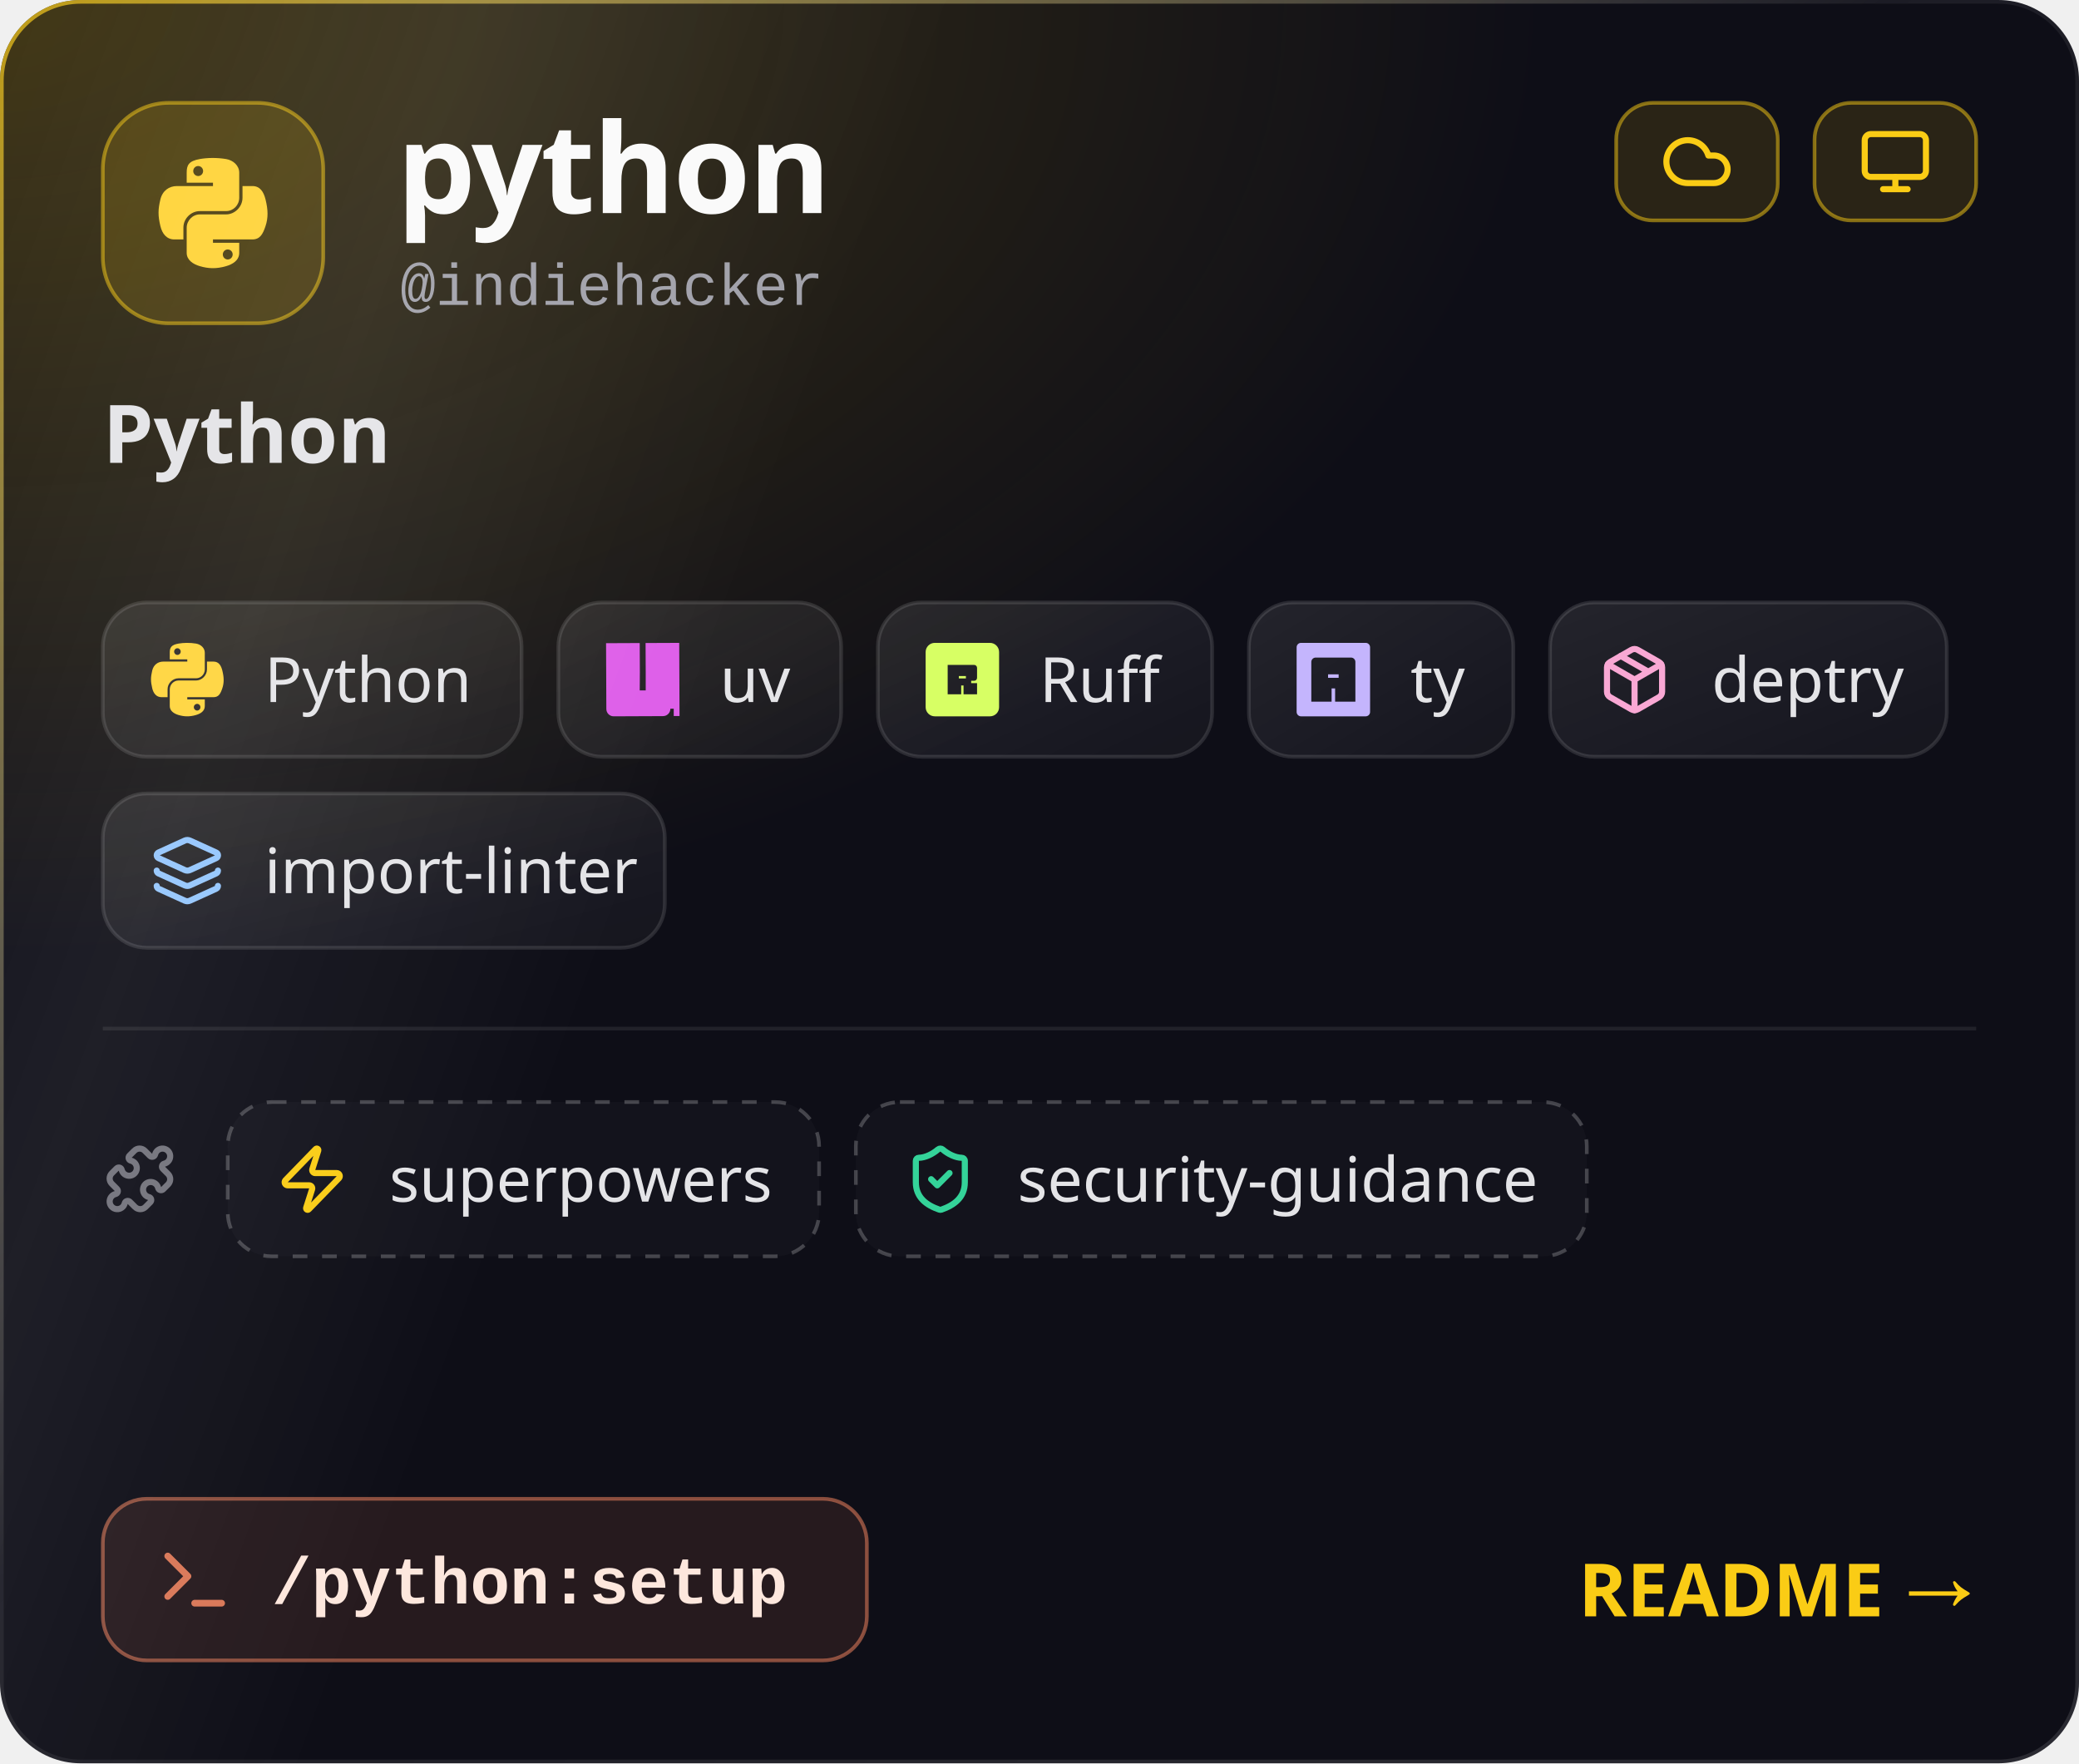
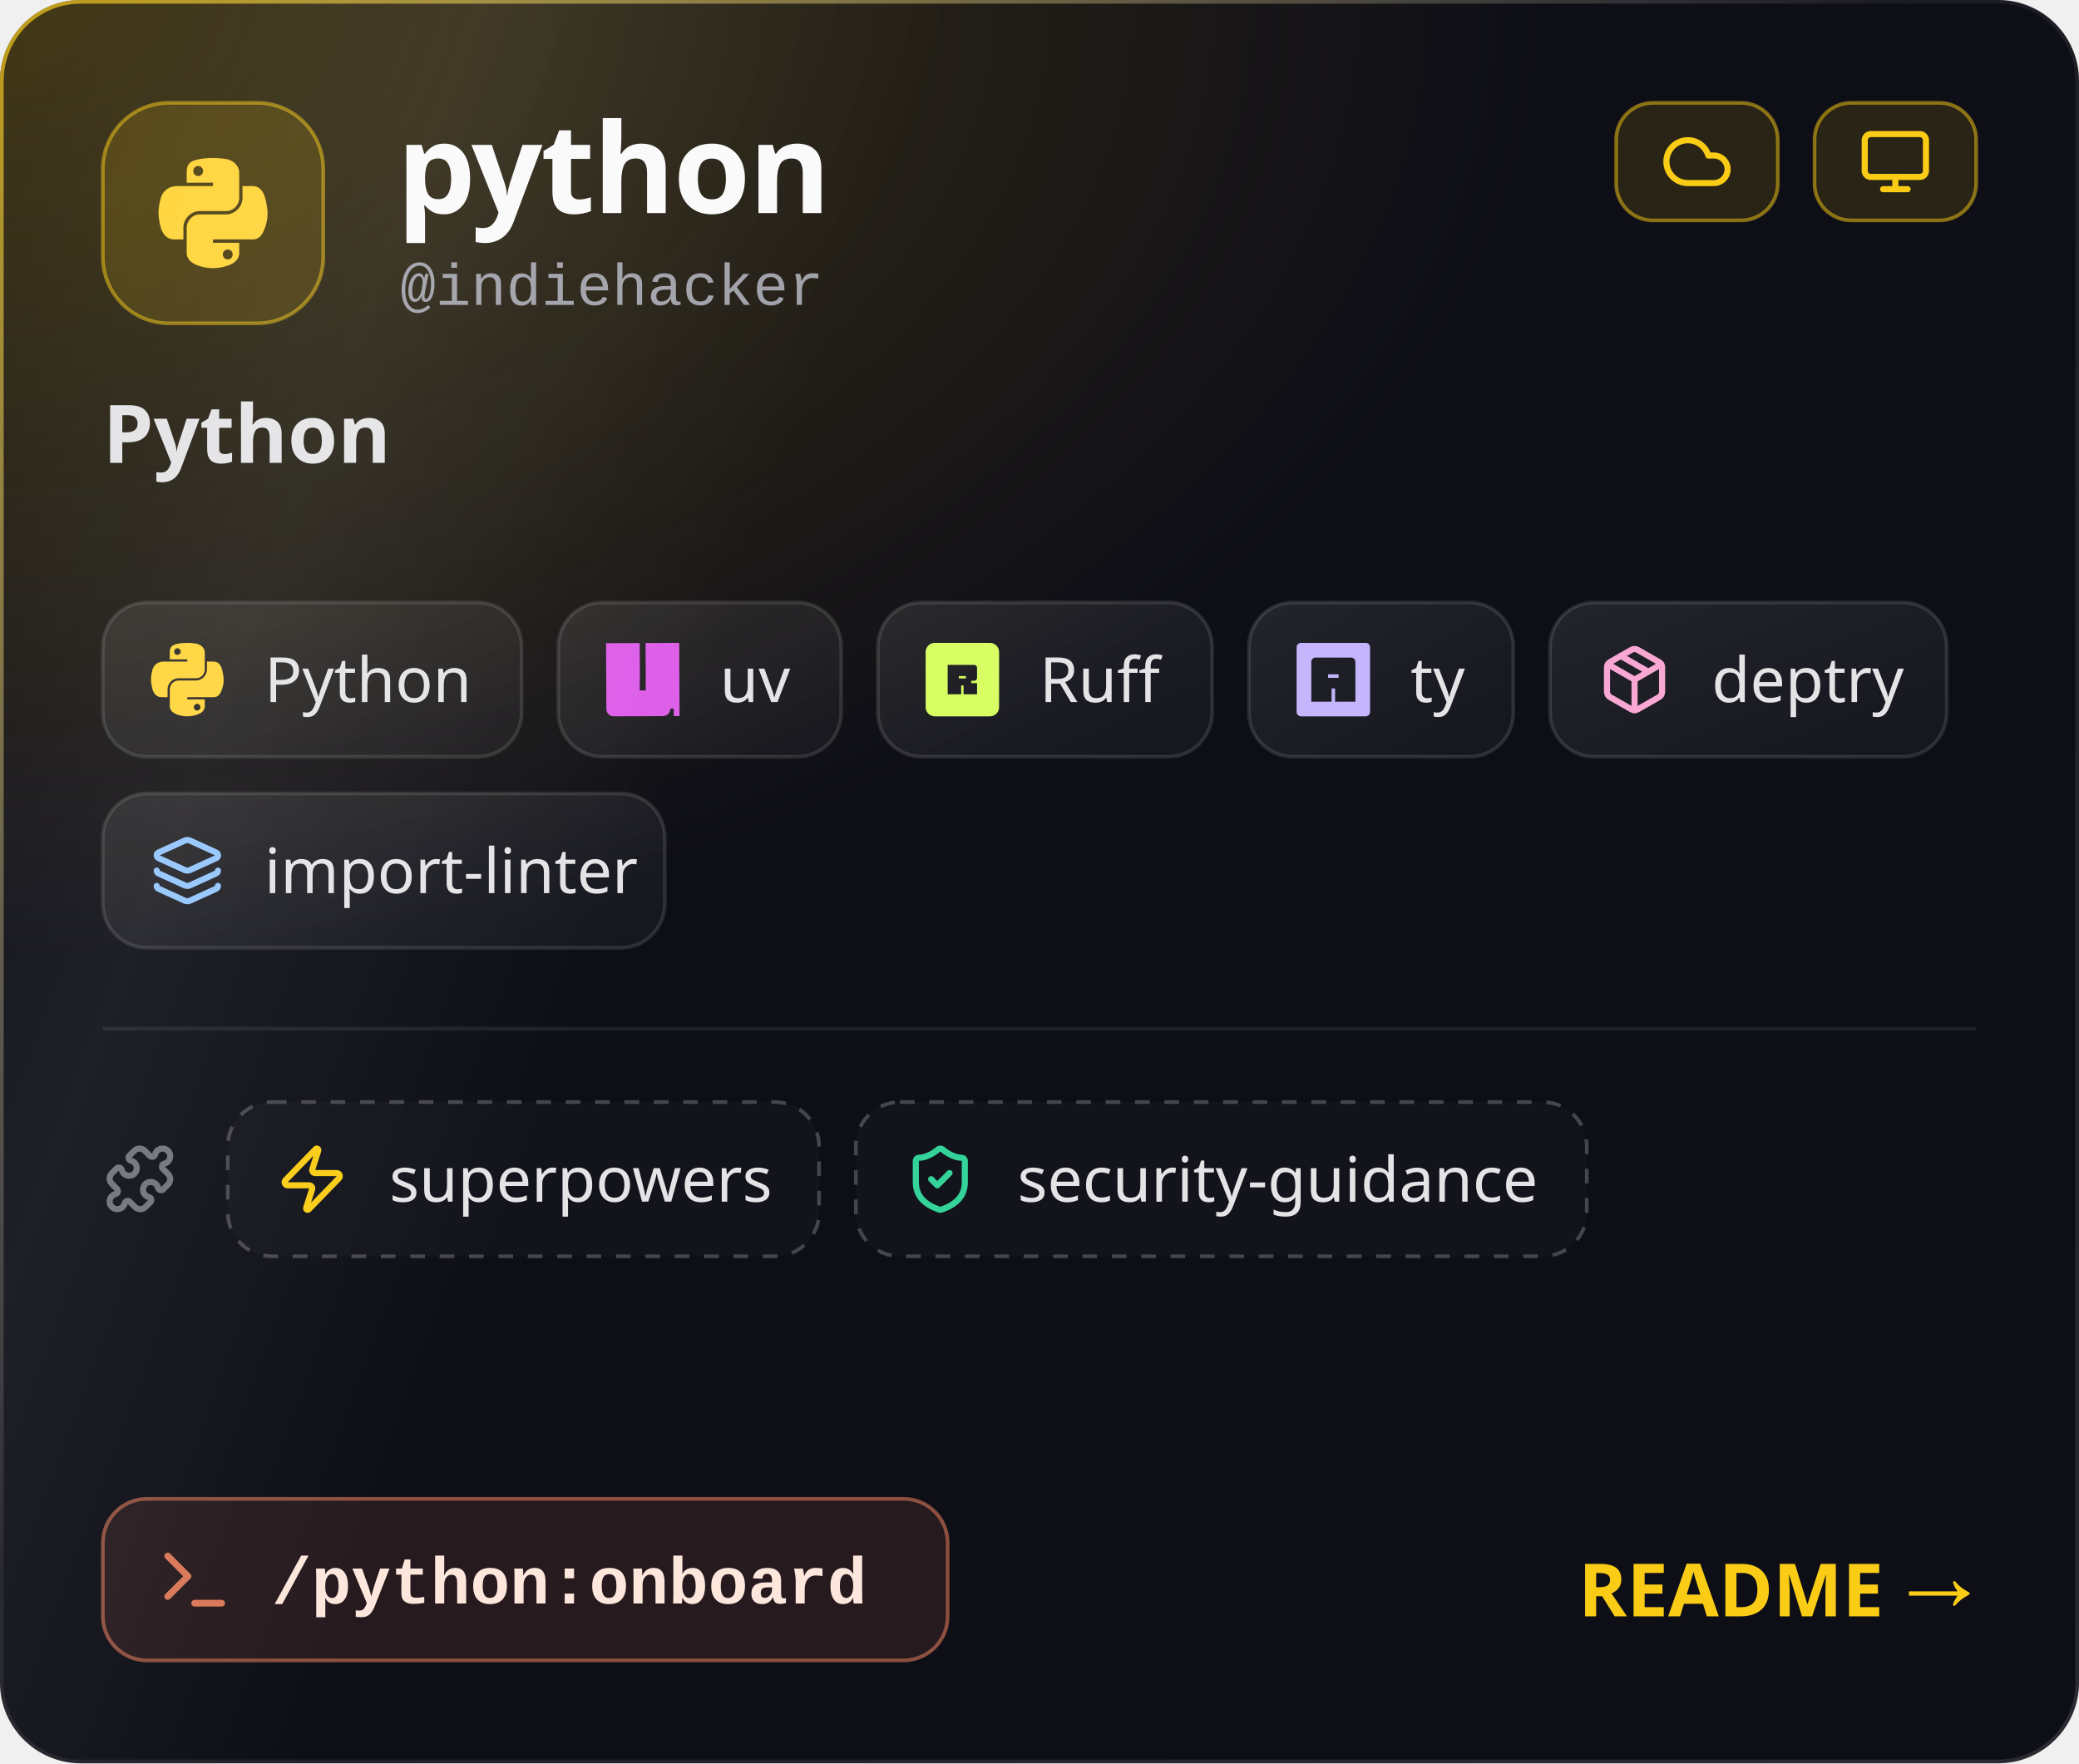
<svg xmlns="http://www.w3.org/2000/svg" width="566" height="480" viewBox="0 0 566 480">
  <style>
.t{font-family:-apple-system, BlinkMacSystemFont, 'Segoe UI', 'Noto Sans', Helvetica, Arial, sans-serif} .m{font-family:ui-monospace, SFMono-Regular, 'SF Mono', Menlo, Consolas, 'Liberation Mono', monospace}
.card{animation:rise .9s cubic-bezier(.2,.8,.2,1) both}
@keyframes rise{from{opacity:0;transform:translateY(16px)}}
.shine{animation:sweep 7s ease-in-out infinite}
@keyframes sweep{0%,55%{transform:translateX(-500px)}100%{transform:translateX(1700px)}}
@media (prefers-reduced-motion:reduce){*{animation:none!important}}
</style>
  <defs>
    <clipPath id="clip">
      <rect width="566" height="480" rx="22" />
    </clipPath>
    <linearGradient id="glass" x1="0" y1="0" x2="1" y2="1">
      <stop offset="0" stop-color="#FFFFFF" stop-opacity=".09" />
      <stop offset="1" stop-color="#FFFFFF" stop-opacity=".03" />
    </linearGradient>
    <linearGradient id="sheen" x1="0" y1="0" x2="1" y2="0">
      <stop offset="0" stop-color="#FFFFFF" stop-opacity="0" />
      <stop offset=".5" stop-color="#FFFFFF" stop-opacity=".07" />
      <stop offset="1" stop-color="#FFFFFF" stop-opacity="0" />
    </linearGradient>
    <radialGradient id="glow-python" cx="0" cy="0" r="1" gradientTransform="scale(420 260)" gradientUnits="userSpaceOnUse">
      <stop offset="0" stop-color="#FACC15" stop-opacity=".22" />
      <stop offset="1" stop-color="#FACC15" stop-opacity="0" />
    </radialGradient>
    <linearGradient id="edge-python" x1="0" y1="0" x2="1" y2="1">
      <stop offset="0" stop-color="#FACC15" stop-opacity=".7" />
      <stop offset=".45" stop-color="#FFFFFF" stop-opacity=".06" />
      <stop offset="1" stop-color="#FFFFFF" stop-opacity=".12" />
    </linearGradient>
    <symbol id="i-astral" viewBox="0 0 24 24">
      <path d="M1.44 0C.642 0 0 .642 0 1.44v21.12C0 23.358.642 24 1.44 24h21.12c.798 0 1.44-.642 1.44-1.44V1.44C24 .642 23.358 0 22.56 0Zm4.8 4.8h11.52c.795 0 1.44.645 1.44 1.44V19.2h-6.624v-4.32h-1.152v4.32H4.8V6.24c0-.795.645-1.44 1.44-1.44m4.032 5.472v1.152h3.456v-1.152z" />
    </symbol>
    <symbol id="i-cloud" viewBox="0 0 24 24" fill="none" stroke-width="2" stroke-linecap="round" stroke-linejoin="round">
      <path d="M17.5 19H9a7 7 0 1 1 6.71-9h1.79a4.5 4.5 0 1 1 0 9Z" />
    </symbol>
    <symbol id="i-layers" viewBox="0 0 24 24" fill="none" stroke-width="2" stroke-linecap="round" stroke-linejoin="round">
      <path d="M12.83 2.18a2 2 0 0 0-1.66 0L2.6 6.08a1 1 0 0 0 0 1.83l8.58 3.91a2 2 0 0 0 1.66 0l8.58-3.9a1 1 0 0 0 0-1.83z" />
      <path d="M2 12a1 1 0 0 0 .58.91l8.6 3.91a2 2 0 0 0 1.65 0l8.58-3.9A1 1 0 0 0 22 12M2 17a1 1 0 0 0 .58.91l8.6 3.91a2 2 0 0 0 1.65 0l8.58-3.9A1 1 0 0 0 22 17" />
    </symbol>
    <symbol id="i-monitor" viewBox="0 0 24 24" fill="none" stroke-width="2" stroke-linecap="round" stroke-linejoin="round">
      <rect x="2" y="3" width="20" height="14" rx="2" />
      <path d="M8 21h8M12 17v4" />
    </symbol>
    <symbol id="i-package" viewBox="0 0 24 24" fill="none" stroke-width="2" stroke-linecap="round" stroke-linejoin="round">
      <path d="M11 21.73a2 2 0 0 0 2 0l7-4A2 2 0 0 0 21 16V8a2 2 0 0 0-1-1.73l-7-4a2 2 0 0 0-2 0l-7 4A2 2 0 0 0 3 8v8a2 2 0 0 0 1 1.73z" />
      <path d="M12 22V12M3.3 7l8.7 5 8.7-5M7.5 4.27l9 5.15" />
    </symbol>
    <symbol id="i-puzzle" viewBox="0 0 24 24" fill="none" stroke-width="2" stroke-linecap="round" stroke-linejoin="round">
      <path d="M15.39 4.39a1 1 0 0 0 1.68-.47 2.5 2.5 0 1 1 3.01 3.01 1 1 0 0 0-.47 1.68l1.69 1.69a2.41 2.41 0 0 1 0 3.41l-1.61 1.61a.98.98 0 0 1-1.64-.53 2.5 2.5 0 1 0-3.04 3.04.98.98 0 0 1 .53 1.64l-1.61 1.61a2.41 2.41 0 0 1-3.41 0l-1.69-1.69a1 1 0 0 0-1.68.47 2.5 2.5 0 1 1-3.01-3.01 1 1 0 0 0 .47-1.68l-1.69-1.69a2.41 2.41 0 0 1 0-3.41l1.61-1.61a.98.98 0 0 1 1.64.53 2.5 2.5 0 1 0 3.04-3.04.98.98 0 0 1-.53-1.64l1.61-1.61a2.41 2.41 0 0 1 3.41 0z" />
    </symbol>
    <symbol id="i-python" viewBox="0 0 24 24">
      <path d="M11.858 0c-.978.005-1.913.088-2.736.234C6.7.662 6.26 1.558 6.26 3.21v2.182h5.725v.727H4.111c-1.664 0-3.121 1-3.577 2.903-.526 2.181-.549 3.542 0 5.82.407 1.694 1.379 2.902 3.043 2.902h1.969v-2.616c0-1.89 1.635-3.557 3.576-3.557h5.72c1.591 0 2.862-1.31 2.862-2.91v-5.45c0-1.553-1.309-2.718-2.863-2.977A18 18 0 0 0 11.858 0M8.762 1.755c.591 0 1.074.491 1.074 1.095 0 .601-.483 1.087-1.074 1.087A1.08 1.08 0 0 1 7.688 2.85c0-.604.48-1.095 1.074-1.095m9.656 4.364v2.543c0 1.971-1.671 3.63-3.577 3.63H9.122c-1.566 0-2.862 1.34-2.862 2.91v5.452c0 1.551 1.349 2.464 2.862 2.91 1.813.532 3.55.628 5.72 0 1.44-.418 2.862-1.258 2.862-2.91V18.47h-5.719v-.727h8.582c1.664 0 2.284-1.16 2.862-2.903.598-1.793.573-3.518 0-5.819-.41-1.656-1.196-2.903-2.862-2.903zm-3.216 13.807a1.08 1.08 0 0 1 1.074 1.088c0 .604-.48 1.094-1.074 1.094-.592 0-1.075-.49-1.075-1.094 0-.601.483-1.088 1.075-1.088" />
    </symbol>
    <symbol id="i-ruff" viewBox="0 0 24 24">
      <path d="M3 0C1.338 0 0 1.338 0 3v18c0 1.662 1.338 3 3 3h18c1.662 0 3-1.338 3-3V3c0-1.662-1.338-3-3-3Zm4.2 7.2h8.641c.53 0 .959.43.959.959v3.266c0 .53-.43.959-.959.959h-.961v.768h1.92V16.8h-4.416v-2.88h-.768v2.88H7.2Zm3.648 3.648v.768h2.304v-.768z" />
    </symbol>
    <symbol id="i-shield" viewBox="0 0 24 24" fill="none" stroke-width="2" stroke-linecap="round" stroke-linejoin="round">
      <path d="M20 13c0 5-3.5 7.5-7.66 8.95a1 1 0 0 1-.67-.01C7.5 20.5 4 18 4 13V6a1 1 0 0 1 1-1c2 0 4.5-1.2 6.24-2.72a1.17 1.17 0 0 1 1.52 0C14.51 3.81 17 5 19 5a1 1 0 0 1 1 1z" />
      <path d="m9 12 2 2 4-4" />
    </symbol>
    <symbol id="i-terminal" viewBox="0 0 24 24" fill="none" stroke-width="2" stroke-linecap="round" stroke-linejoin="round">
      <path d="m4 17 6-6-6-6M12 19h8" />
    </symbol>
    <symbol id="i-uv" viewBox="0 0 24 24">
      <path d="m0 .106.05 11.95.04 9.56c.005 1.32 1.08 2.385 2.4 2.38l9.56-.04 5.975-.025.608-.003c1.316-.006 2.38-1.096 2.38-2.412h1.095v2.389L24 23.904 23.899.005 12.906.051l.046 9.524v5.964h-1.958L11.04 9.584 10.994.059Z" />
    </symbol>
    <symbol id="i-zap" viewBox="0 0 24 24" fill="none" stroke-width="2" stroke-linecap="round" stroke-linejoin="round">
      <path d="M4 14a1 1 0 0 1-.78-1.63l9.9-10.2a.5.5 0 0 1 .86.46l-1.92 6.02A1 1 0 0 0 13 10h7a1 1 0 0 1 .78 1.63l-9.9 10.2a.5.5 0 0 1-.86-.46l1.92-6.02A1 1 0 0 0 11 14z" />
    </symbol>
  </defs>
  <g clip-path="url(#clip)">
    <g class="card">
      <rect width="566" height="480" rx="22" fill="#0E0E17" />
      <rect width="566" height="480" rx="22" fill="url(#glow-python)" />
      <rect x=".5" y=".5" width="565" height="479" rx="21.5" fill="none" stroke="url(#edge-python)" />
      <rect x="28" y="28" width="60" height="60" rx="18" fill="#FACC15" fill-opacity=".14" stroke="#FACC15" stroke-opacity=".5" />
      <use href="#i-python" x="43" y="43" width="30" height="30" fill="#FFD43B" />
      <text x="108" y="58" font-size="34" font-weight="800" letter-spacing="-.5" fill="#FAFAFA" class="t">python</text>
      <text x="109" y="83" font-size="16" fill="#A1A1AA" class="m">@indiehacker</text>
      <g opacity="1">
        <rect x="440" y="28" width="44" height="32" rx="10" fill="#FACC15" fill-opacity="0.12" stroke="#FACC15" stroke-opacity="0.5" />
        <use href="#i-cloud" x="452" y="34" width="20" height="20" stroke="#FACC15" />
      </g>
      <g opacity="1">
        <rect x="494" y="28" width="44" height="32" rx="10" fill="#FACC15" fill-opacity="0.12" stroke="#FACC15" stroke-opacity="0.5" />
        <use href="#i-monitor" x="506" y="34" width="20" height="20" stroke="#FACC15" />
      </g>
      <text x="28" y="126" font-size="22" font-weight="600" fill="#E4E4E7" class="t">Python</text>
      <g transform="translate(0 44)">
        <rect x="28" y="120" width="114" height="42" rx="12" fill="url(#glass)" stroke="#FFFFFF" stroke-opacity=".12" />
        <use href="#i-python" x="41" y="131" width="20" height="20" fill="#FFD43B" />
        <text x="72" y="147.12" font-size="17" font-weight="500" fill="#E4E4E7" class="t">Python</text>
        <rect x="152" y="120" width="77" height="42" rx="12" fill="url(#glass)" stroke="#FFFFFF" stroke-opacity=".12" />
        <use href="#i-uv" x="165" y="131" width="20" height="20" fill="#DE5FE9" />
        <text x="196" y="147.12" font-size="17" font-weight="500" fill="#E4E4E7" class="t">uv</text>
        <rect x="239" y="120" width="91" height="42" rx="12" fill="url(#glass)" stroke="#FFFFFF" stroke-opacity=".12" />
        <use href="#i-ruff" x="252" y="131" width="20" height="20" fill="#D7FF64" />
        <text x="283" y="147.12" font-size="17" font-weight="500" fill="#E4E4E7" class="t">Ruff</text>
        <rect x="340" y="120" width="72" height="42" rx="12" fill="url(#glass)" stroke="#FFFFFF" stroke-opacity=".12" />
        <use href="#i-astral" x="353" y="131" width="20" height="20" fill="#C4B5FD" />
        <text x="384" y="147.12" font-size="17" font-weight="500" fill="#E4E4E7" class="t">ty</text>
        <rect x="422" y="120" width="108" height="42" rx="12" fill="url(#glass)" stroke="#FFFFFF" stroke-opacity=".12" />
        <use href="#i-package" x="435" y="131" width="20" height="20" stroke="#F9A8D4" />
        <text x="466" y="147.12" font-size="17" font-weight="500" fill="#E4E4E7" class="t">deptry</text>
        <rect x="28" y="172" width="153" height="42" rx="12" fill="url(#glass)" stroke="#FFFFFF" stroke-opacity=".12" />
        <use href="#i-layers" x="41" y="183" width="20" height="20" stroke="#93C5FD" />
        <text x="72" y="199.12" font-size="17" font-weight="500" fill="#E4E4E7" class="t">import-linter</text>
        <line x1="28" y1="236" x2="538" y2="236" stroke="#FFFFFF" stroke-opacity=".08" />
        <use href="#i-puzzle" x="28" y="267" width="20" height="20" stroke="#71717A" />
        <rect x="62" y="256" width="161" height="42" rx="12" fill="#FFFFFF" fill-opacity=".02" stroke="#FFFFFF" stroke-opacity=".22" stroke-dasharray="4 4" />
        <use href="#i-zap" x="75" y="267" width="20" height="20" stroke="#FACC15" />
        <text x="106" y="283.12" font-size="17" font-weight="500" fill="#E4E4E7" class="t">superpowers</text>
        <rect x="233" y="256" width="199" height="42" rx="12" fill="#FFFFFF" fill-opacity=".02" stroke="#FFFFFF" stroke-opacity=".22" stroke-dasharray="4 4" />
        <use href="#i-shield" x="246" y="267" width="20" height="20" stroke="#34D399" />
        <text x="277" y="283.12" font-size="17" font-weight="500" fill="#E4E4E7" class="t">security-guidance</text>
-         <rect x="28" y="364" width="208" height="44" rx="12" fill="#D97757" fill-opacity=".12" stroke="#D97757" stroke-opacity=".6" />
+         <rect x="28" y="364" width="230" height="44" rx="12" fill="#D97757" fill-opacity=".12" stroke="#D97757" stroke-opacity=".6" />
        <use href="#i-terminal" x="42" y="375" width="22" height="22" stroke="#D97757" />
-         <text x="74" y="392.5" font-size="18" font-weight="600" fill="#FDE7DD" class="m">/python:setup</text>
+         <text x="74" y="392.5" font-size="18" font-weight="600" fill="#FDE7DD" class="m">/python:onboard</text>
      </g>
      <text x="538" y="440" font-size="20" font-weight="700" fill="#FACC15" text-anchor="end" class="t">README →</text>
    </g>
    <g transform="skewX(-20)">
      <rect class="shine" x="0" y="0" width="260" height="480" fill="url(#sheen)" />
    </g>
  </g>
</svg>
